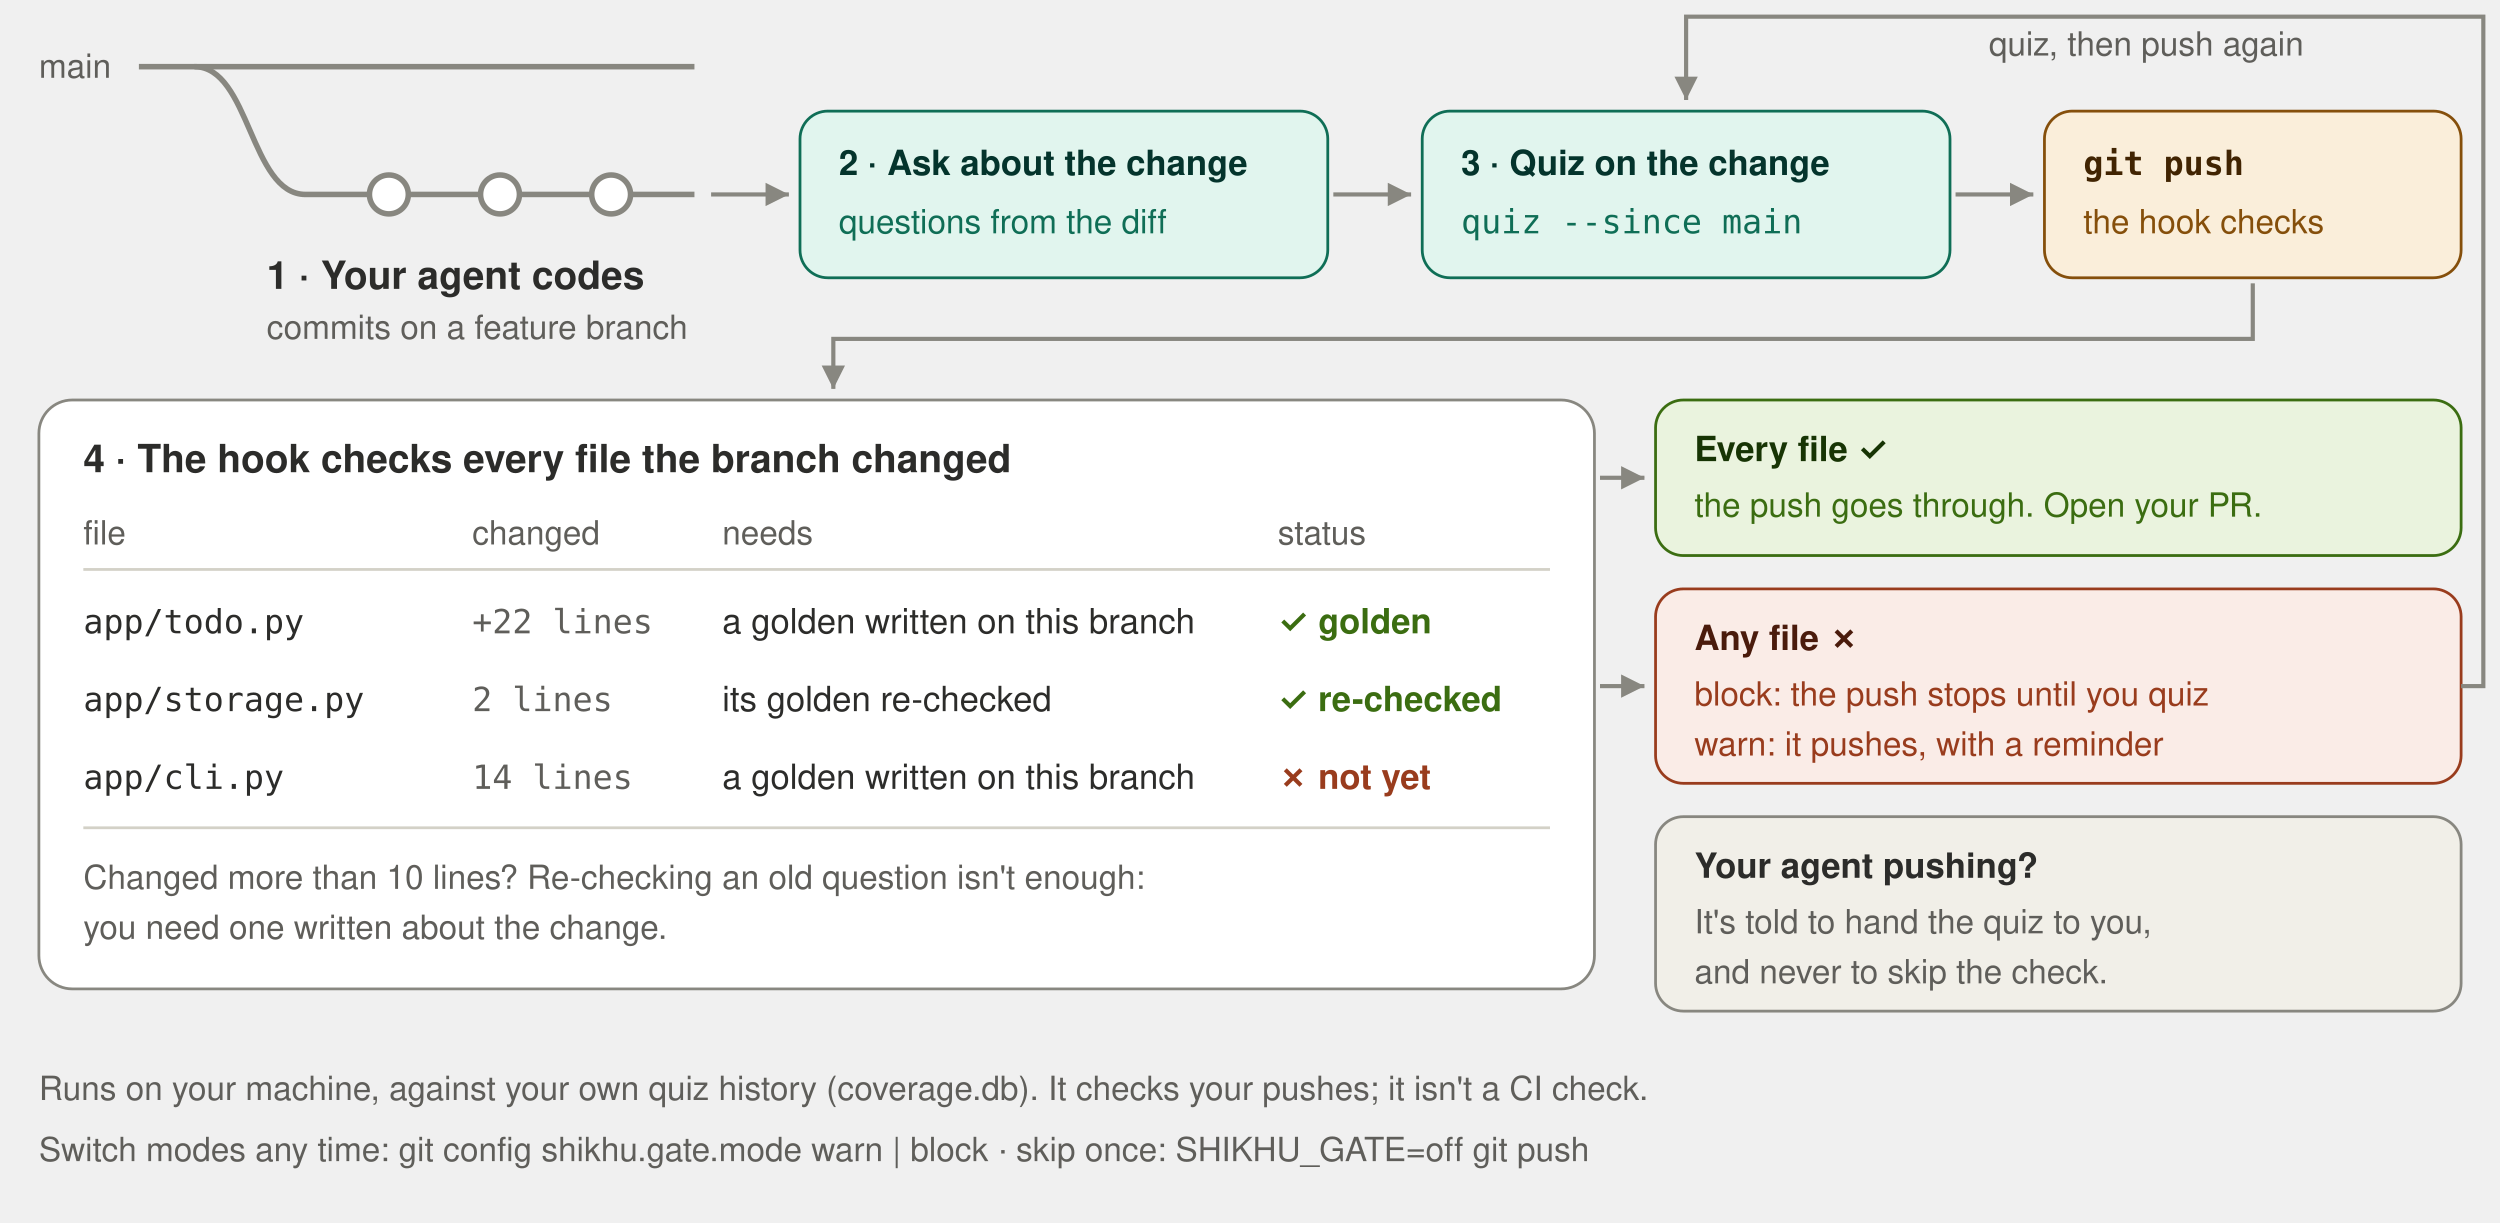
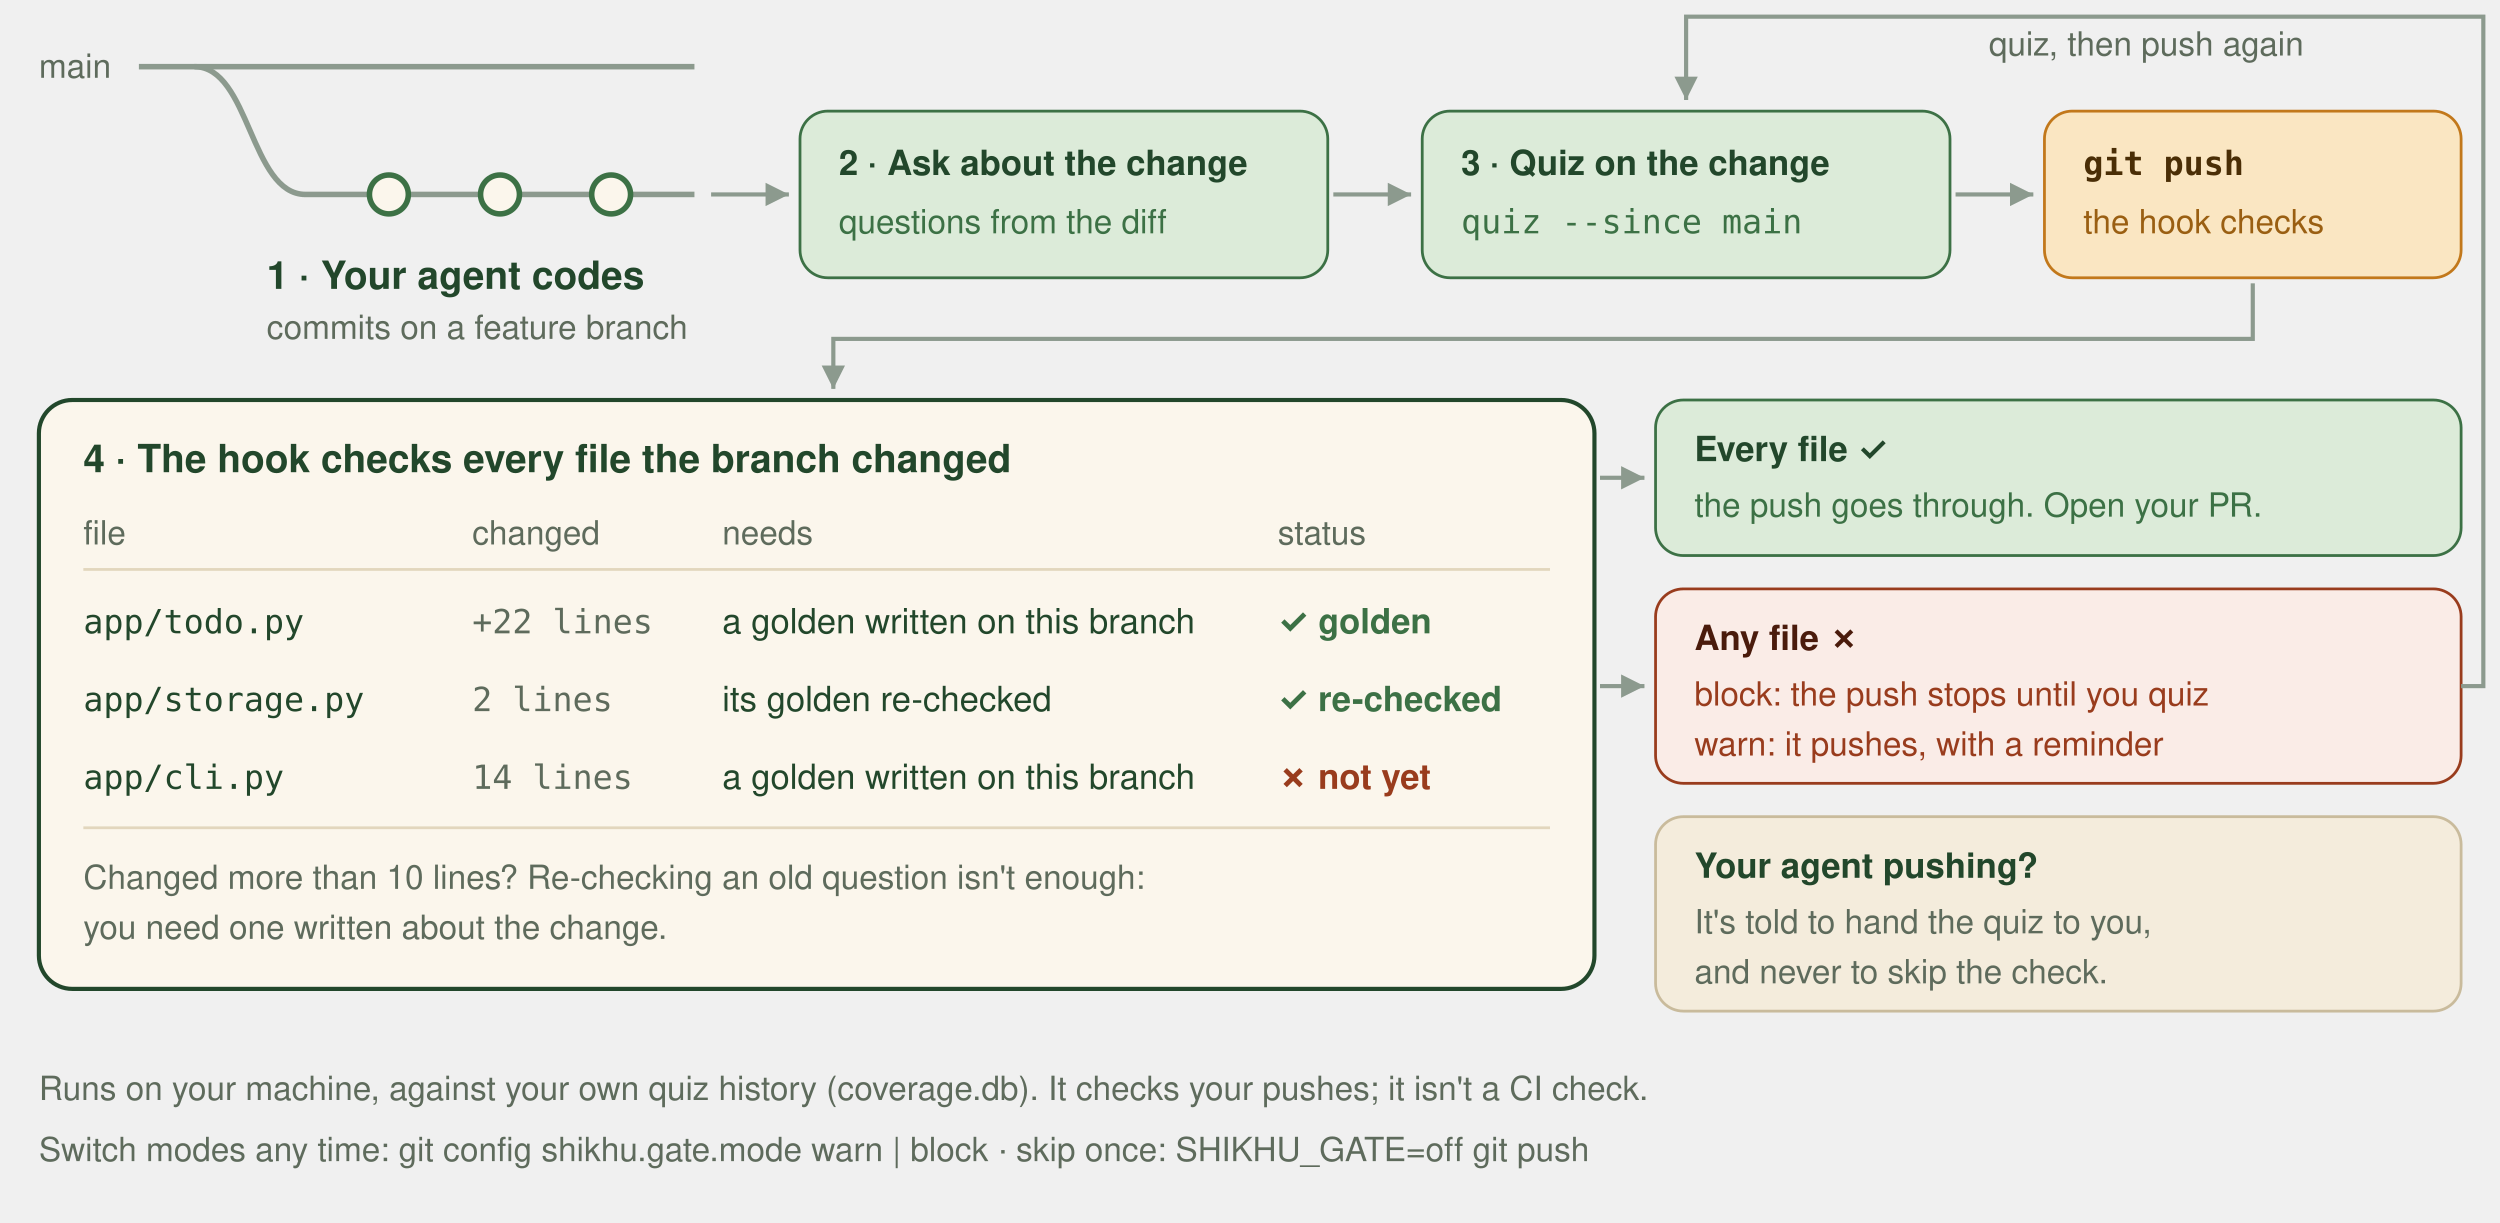
<svg xmlns="http://www.w3.org/2000/svg" viewBox="0 0 900 440" width="100%" role="img" aria-labelledby="title desc">
  <style>
    text { font-family: -apple-system, BlinkMacSystemFont, "Segoe UI", Helvetica, Arial, sans-serif; }
-     .h { font-size: 14px; font-weight: 600; fill: #2C2C2A; }
-     .t { font-size: 12.5px; fill: #2C2C2A; }
-     .s { font-size: 12px; fill: #5F5E5A; }
-     .m { font-family: ui-monospace, SFMono-Regular, Menlo, Consolas, monospace; font-size: 12px; fill: #2C2C2A; }
-     .ms { font-family: ui-monospace, SFMono-Regular, Menlo, Consolas, monospace; font-size: 12px; fill: #5F5E5A; }
-     .line { stroke: #888780; stroke-width: 2; fill: none; }
-     .commit { fill: #FFFFFF; stroke: #888780; stroke-width: 2; }
-     .panel { fill: #FFFFFF; stroke: #888780; }
-     .rule { stroke: #D3D1C7; }
-     .teal { fill: #E1F5EE; stroke: #0F6E56; } .tealt { fill: #04342C; } .teals { fill: #0F6E56; }
-     .amber { fill: #FAEEDA; stroke: #854F0B; } .ambert { fill: #412402; } .ambers { fill: #854F0B; }
-     .green { fill: #EAF3DE; stroke: #3B6D11; } .greent { fill: #173404; } .greens { fill: #3B6D11; }
+     .h { font-size: 14px; font-weight: 700; fill: #22472B; }
+     .t { font-size: 12.5px; fill: #22472B; }
+     .s { font-size: 12px; fill: #5E6B5C; }
+     .m { font-family: ui-monospace, SFMono-Regular, Menlo, Consolas, monospace; font-size: 12px; fill: #22472B; }
+     .ms { font-family: ui-monospace, SFMono-Regular, Menlo, Consolas, monospace; font-size: 12px; fill: #5E6B5C; }
+     .line { stroke: #8C9A8E; stroke-width: 2; fill: none; }
+     .commit { fill: #FBF6EC; stroke: #3C7145; stroke-width: 2; }
+     .panel { fill: #FBF6EC; stroke: #22472B; stroke-width: 1.5; }
+     .rule { stroke: #E2D6BD; }
+     .teal { fill: #DCEBD9; stroke: #3C7145; } .tealt { fill: #22472B; } .teals { fill: #3C7145; }
+     .amber { fill: #FAE6C2; stroke: #C2781B; } .ambert { fill: #4A2E06; } .ambers { fill: #9A5F12; }
+     .green { fill: #DCEBD9; stroke: #3C7145; } .greent { fill: #22472B; } .greens { fill: #3C7145; }
    .coral { fill: #FAECE7; stroke: #993C1D; } .coralt { fill: #4A1B0C; } .corals { fill: #993C1D; }
-     .gray { fill: #F1EFE8; stroke: #888780; }
-     .ok { fill: #3B6D11; font-weight: 600; } .no { fill: #993C1D; font-weight: 600; }
-     .arr { stroke: #888780; stroke-width: 1.5; fill: none; }
-     .head { fill: #888780; }
+     .gray { fill: #F4ECDC; stroke: #C9BB9C; }
+     .ok { fill: #3C7145; font-weight: 700; } .no { fill: #993C1D; font-weight: 700; }
+     .arr { stroke: #8C9A8E; stroke-width: 1.5; fill: none; }
+     .head { fill: #8C9A8E; }
    @media (prefers-color-scheme: dark) {
-       .h, .t, .m { fill: #F1EFE8; } .s, .ms { fill: #B4B2A9; }
-       .commit { fill: #1f1f1e; } .panel { fill: #1f1f1e; } .rule { stroke: #444441; }
-       .teal { fill: #04342C; stroke: #5DCAA5; } .tealt { fill: #E1F5EE; } .teals { fill: #9FE1CB; }
-       .amber { fill: #412402; stroke: #EF9F27; } .ambert { fill: #FAEEDA; } .ambers { fill: #FAC775; }
-       .green { fill: #173404; stroke: #97C459; } .greent { fill: #EAF3DE; } .greens { fill: #C0DD97; }
+       .h, .t, .m { fill: #F4ECDC; } .s, .ms { fill: #B8C2B5; }
+       .commit { fill: #18291D; stroke: #7DBE85; } .panel { fill: #18291D; stroke: #8C9A8E; } .rule { stroke: #2A3F2F; }
+       .teal { fill: #1F3A26; stroke: #7DBE85; } .tealt { fill: #E4EFE0; } .teals { fill: #A9D3AE; }
+       .amber { fill: #3D2A0C; stroke: #E9A23B; } .ambert { fill: #FAEEDA; } .ambers { fill: #F2C45F; }
+       .green { fill: #1F3A26; stroke: #7DBE85; } .greent { fill: #E4EFE0; } .greens { fill: #A9D3AE; }
      .coral { fill: #4A1B0C; stroke: #F0997B; } .coralt { fill: #FAECE7; } .corals { fill: #F5C4B3; }
-       .gray { fill: #2C2C2A; stroke: #888780; }
-       .ok { fill: #97C459; } .no { fill: #F0997B; }
+       .gray { fill: #1F2A22; stroke: #3D4A3F; }
+       .ok { fill: #7EE787; } .no { fill: #F0997B; }
    }
  </style>
  <defs>
    <marker id="a" viewBox="0 0 10 10" refX="9" refY="5" markerWidth="7" markerHeight="7" orient="auto-start-reverse">
      <path d="M1 1 L9 5 L1 9 z" class="head" />
    </marker>
  </defs>
  <text class="s" x="14" y="28">main</text>
  <path class="line" d="M50 24 L250 24" />
  <path class="line" d="M70 24 C 90 24, 90 70, 110 70 L250 70" />
  <circle class="commit" cx="140" cy="70" r="7" />
  <circle class="commit" cx="180" cy="70" r="7" />
  <circle class="commit" cx="220" cy="70" r="7" />
  <text class="h" x="96" y="104">1 · Your agent codes</text>
  <text class="s" x="96" y="122">commits on a feature branch</text>
  <line class="arr" x1="256" y1="70" x2="284" y2="70" marker-end="url(#a)" />
  <rect class="teal" x="288" y="40" width="190" height="60" rx="10" />
  <text class="t tealt" x="302" y="63" font-weight="600">2 · Ask about the change</text>
  <text class="s teals" x="302" y="84">questions from the diff</text>
  <line class="arr" x1="480" y1="70" x2="508" y2="70" marker-end="url(#a)" />
  <rect class="teal" x="512" y="40" width="190" height="60" rx="10" />
  <text class="t tealt" x="526" y="63" font-weight="600">3 · Quiz on the change</text>
  <text class="m teals" x="526" y="84">quiz --since main</text>
  <line class="arr" x1="704" y1="70" x2="732" y2="70" marker-end="url(#a)" />
  <rect class="amber" x="736" y="40" width="150" height="60" rx="10" />
  <text class="m ambert" x="750" y="63" font-weight="700">git push</text>
  <text class="s ambers" x="750" y="84">the hook checks</text>
  <path class="arr" d="M811 102 L811 122 L300 122 L300 140" marker-end="url(#a)" />
  <rect class="panel" x="14" y="144" width="560" height="212" rx="12" />
  <text class="h" x="30" y="170">4 · The hook checks every file the branch changed</text>
  <text class="s" x="30" y="196">file</text>
  <text class="s" x="170" y="196">changed</text>
  <text class="s" x="260" y="196">needs</text>
  <text class="s" x="460" y="196">status</text>
  <line class="rule" x1="30" y1="205" x2="558" y2="205" />
  <text class="m" x="30" y="228">app/todo.py</text>
  <text class="ms" x="170" y="228">+22 lines</text>
  <text class="t" x="260" y="228">a golden written on this branch</text>
  <text class="t ok" x="460" y="228">✓ golden</text>
  <text class="m" x="30" y="256">app/storage.py</text>
  <text class="ms" x="170" y="256">2 lines</text>
  <text class="t" x="260" y="256">its golden re-checked</text>
  <text class="t ok" x="460" y="256">✓ re-checked</text>
  <text class="m" x="30" y="284">app/cli.py</text>
  <text class="ms" x="170" y="284">14 lines</text>
  <text class="t" x="260" y="284">a golden written on this branch</text>
  <text class="t no" x="460" y="284">✗ not yet</text>
  <line class="rule" x1="30" y1="298" x2="558" y2="298" />
  <text class="s" x="30" y="320">Changed more than 10 lines? Re-checking an old question isn't enough:</text>
  <text class="s" x="30" y="338">you need one written about the change.</text>
  <rect class="green" x="596" y="144" width="290" height="56" rx="10" />
  <text class="t greent" x="610" y="166" font-weight="600">Every file ✓</text>
  <text class="s greens" x="610" y="186">the push goes through. Open your PR.</text>
  <rect class="coral" x="596" y="212" width="290" height="70" rx="10" />
  <text class="t coralt" x="610" y="234" font-weight="600">Any file ✗</text>
  <text class="s corals" x="610" y="254">block: the push stops until you quiz</text>
  <text class="s corals" x="610" y="272">warn: it pushes, with a reminder</text>
  <rect class="gray" x="596" y="294" width="290" height="70" rx="10" />
  <text class="t" x="610" y="316" font-weight="600">Your agent pushing?</text>
  <text class="s" x="610" y="336">It's told to hand the quiz to you,</text>
  <text class="s" x="610" y="354">and never to skip the check.</text>
  <line class="arr" x1="576" y1="172" x2="592" y2="172" marker-end="url(#a)" />
  <line class="arr" x1="576" y1="247" x2="592" y2="247" marker-end="url(#a)" />
  <text class="s" x="716" y="20">quiz, then push again</text>
  <path class="arr" d="M886 247 L894 247 L894 6 L607 6 L607 36" marker-end="url(#a)" />
  <text class="s" x="14" y="396">Runs on your machine, against your own quiz history (coverage.db). It checks your pushes; it isn't a CI check.</text>
  <text class="s" x="14" y="418">Switch modes any time: git config shikhu.gate.mode warn | block · skip once: SHIKHU_GATE=off git push</text>
</svg>
